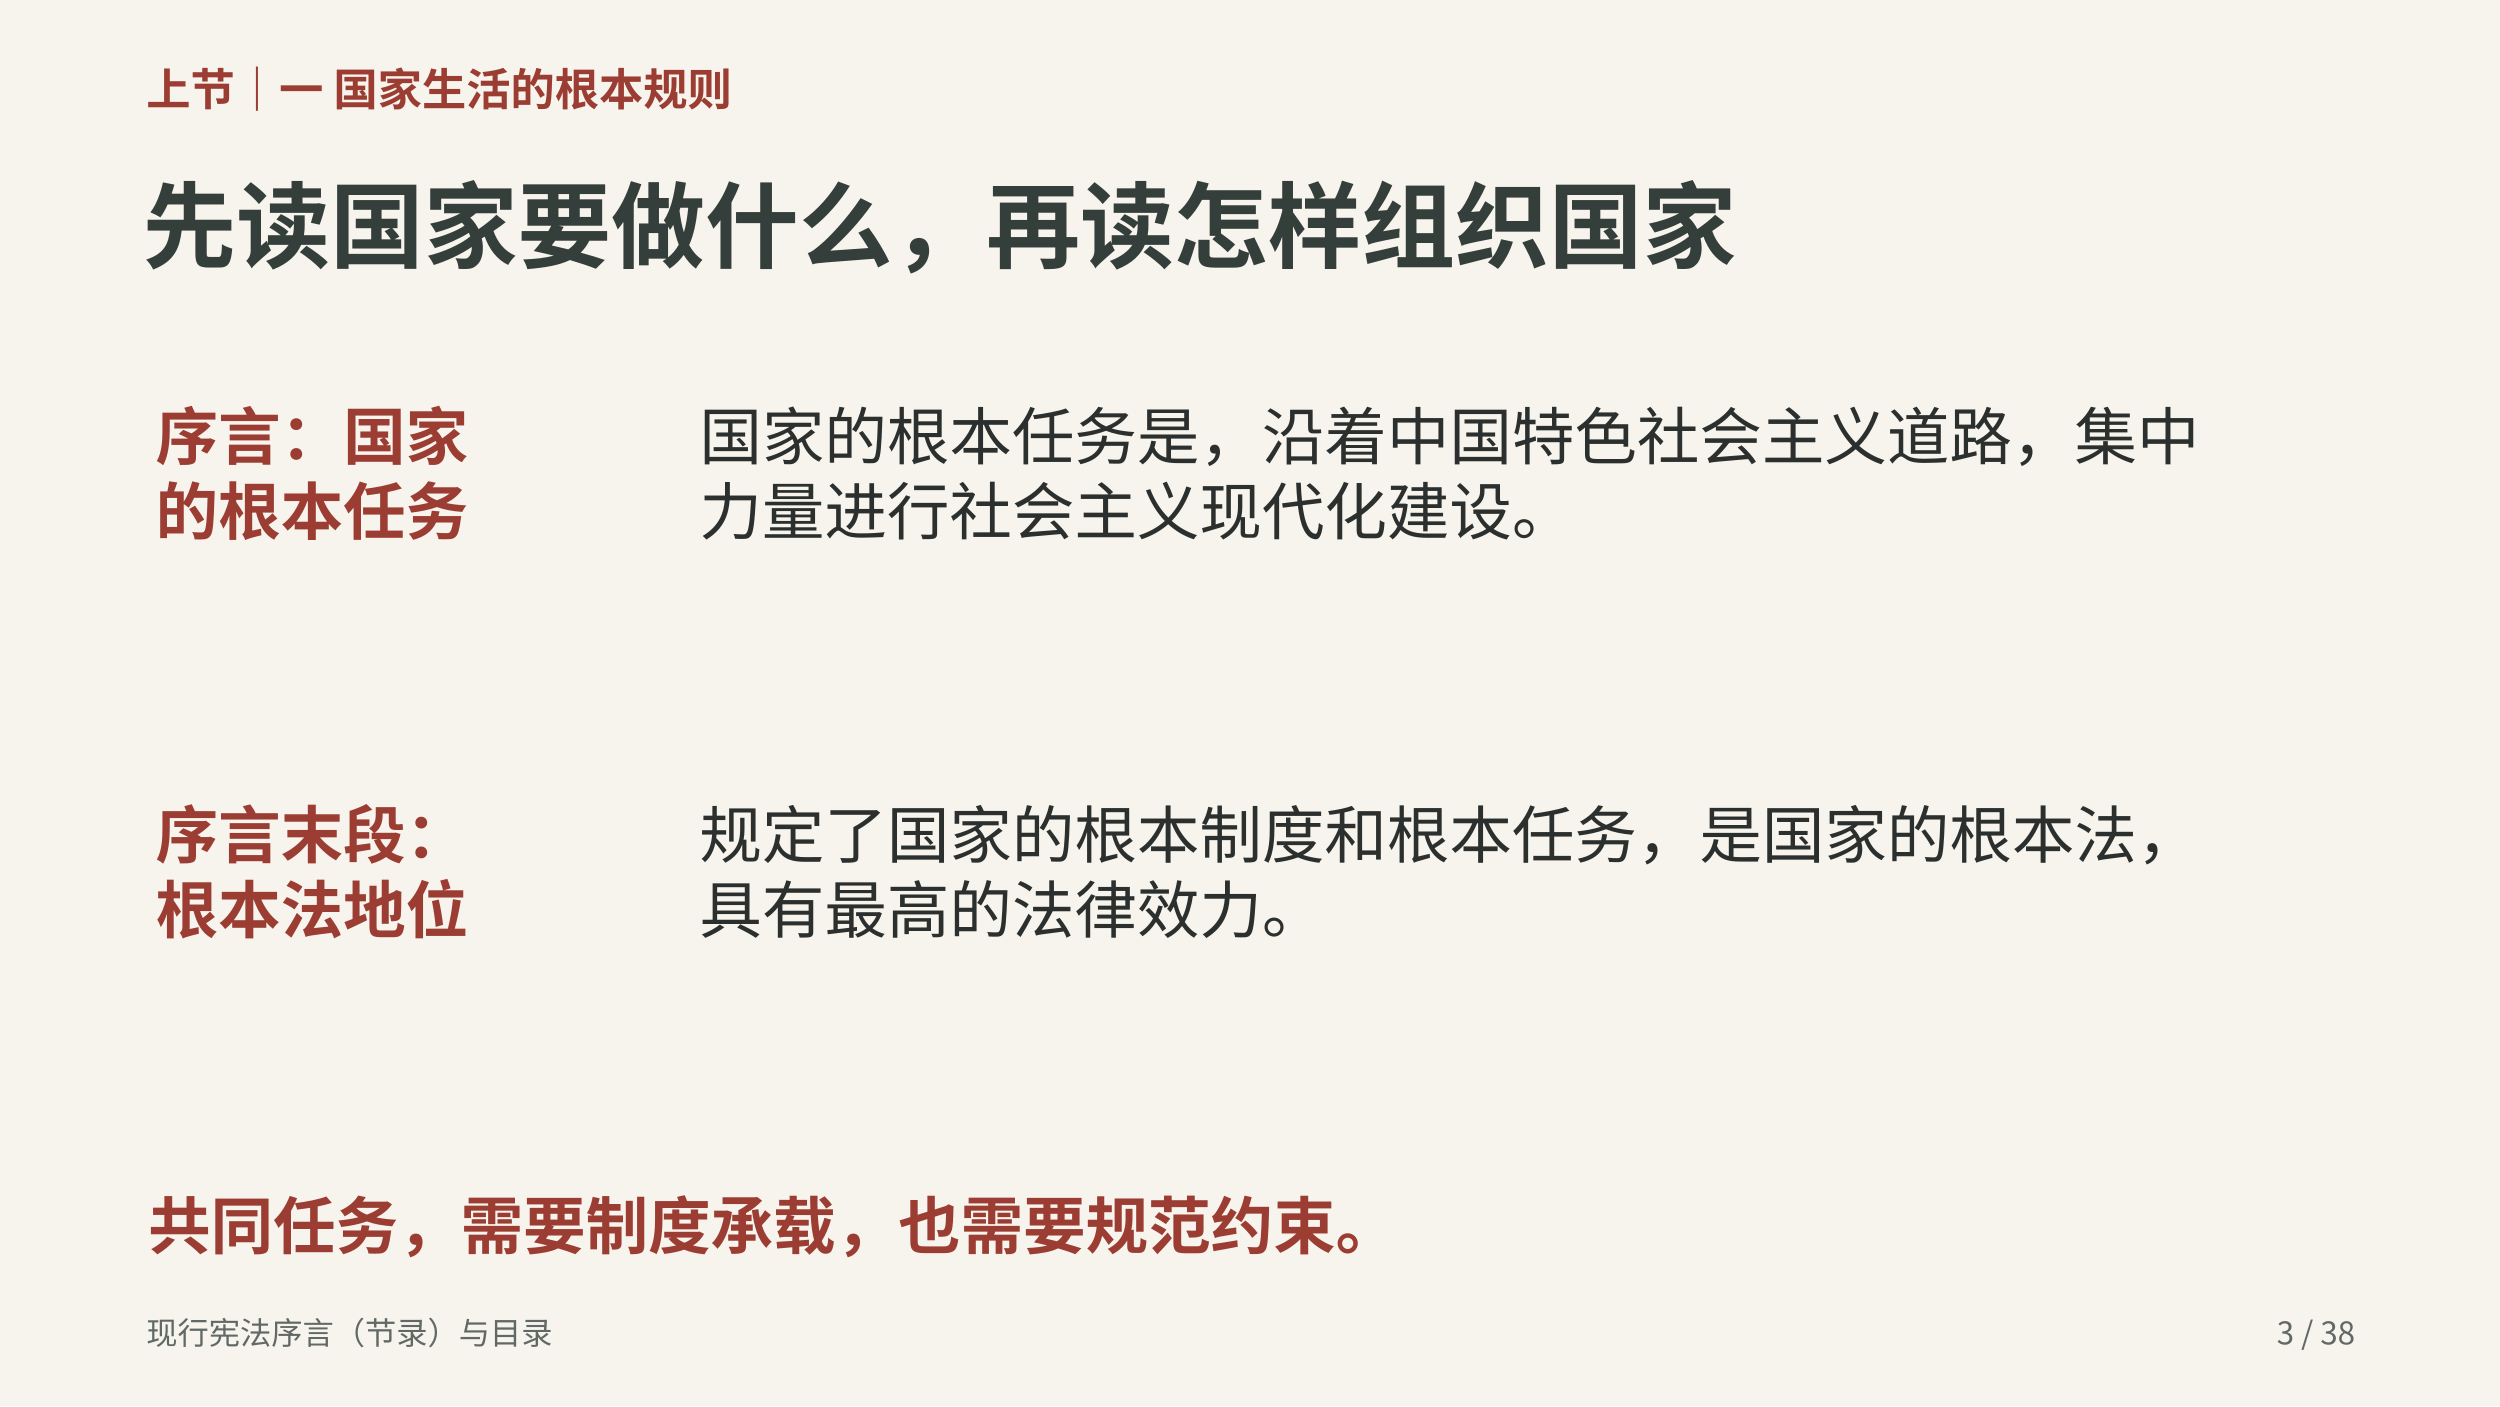
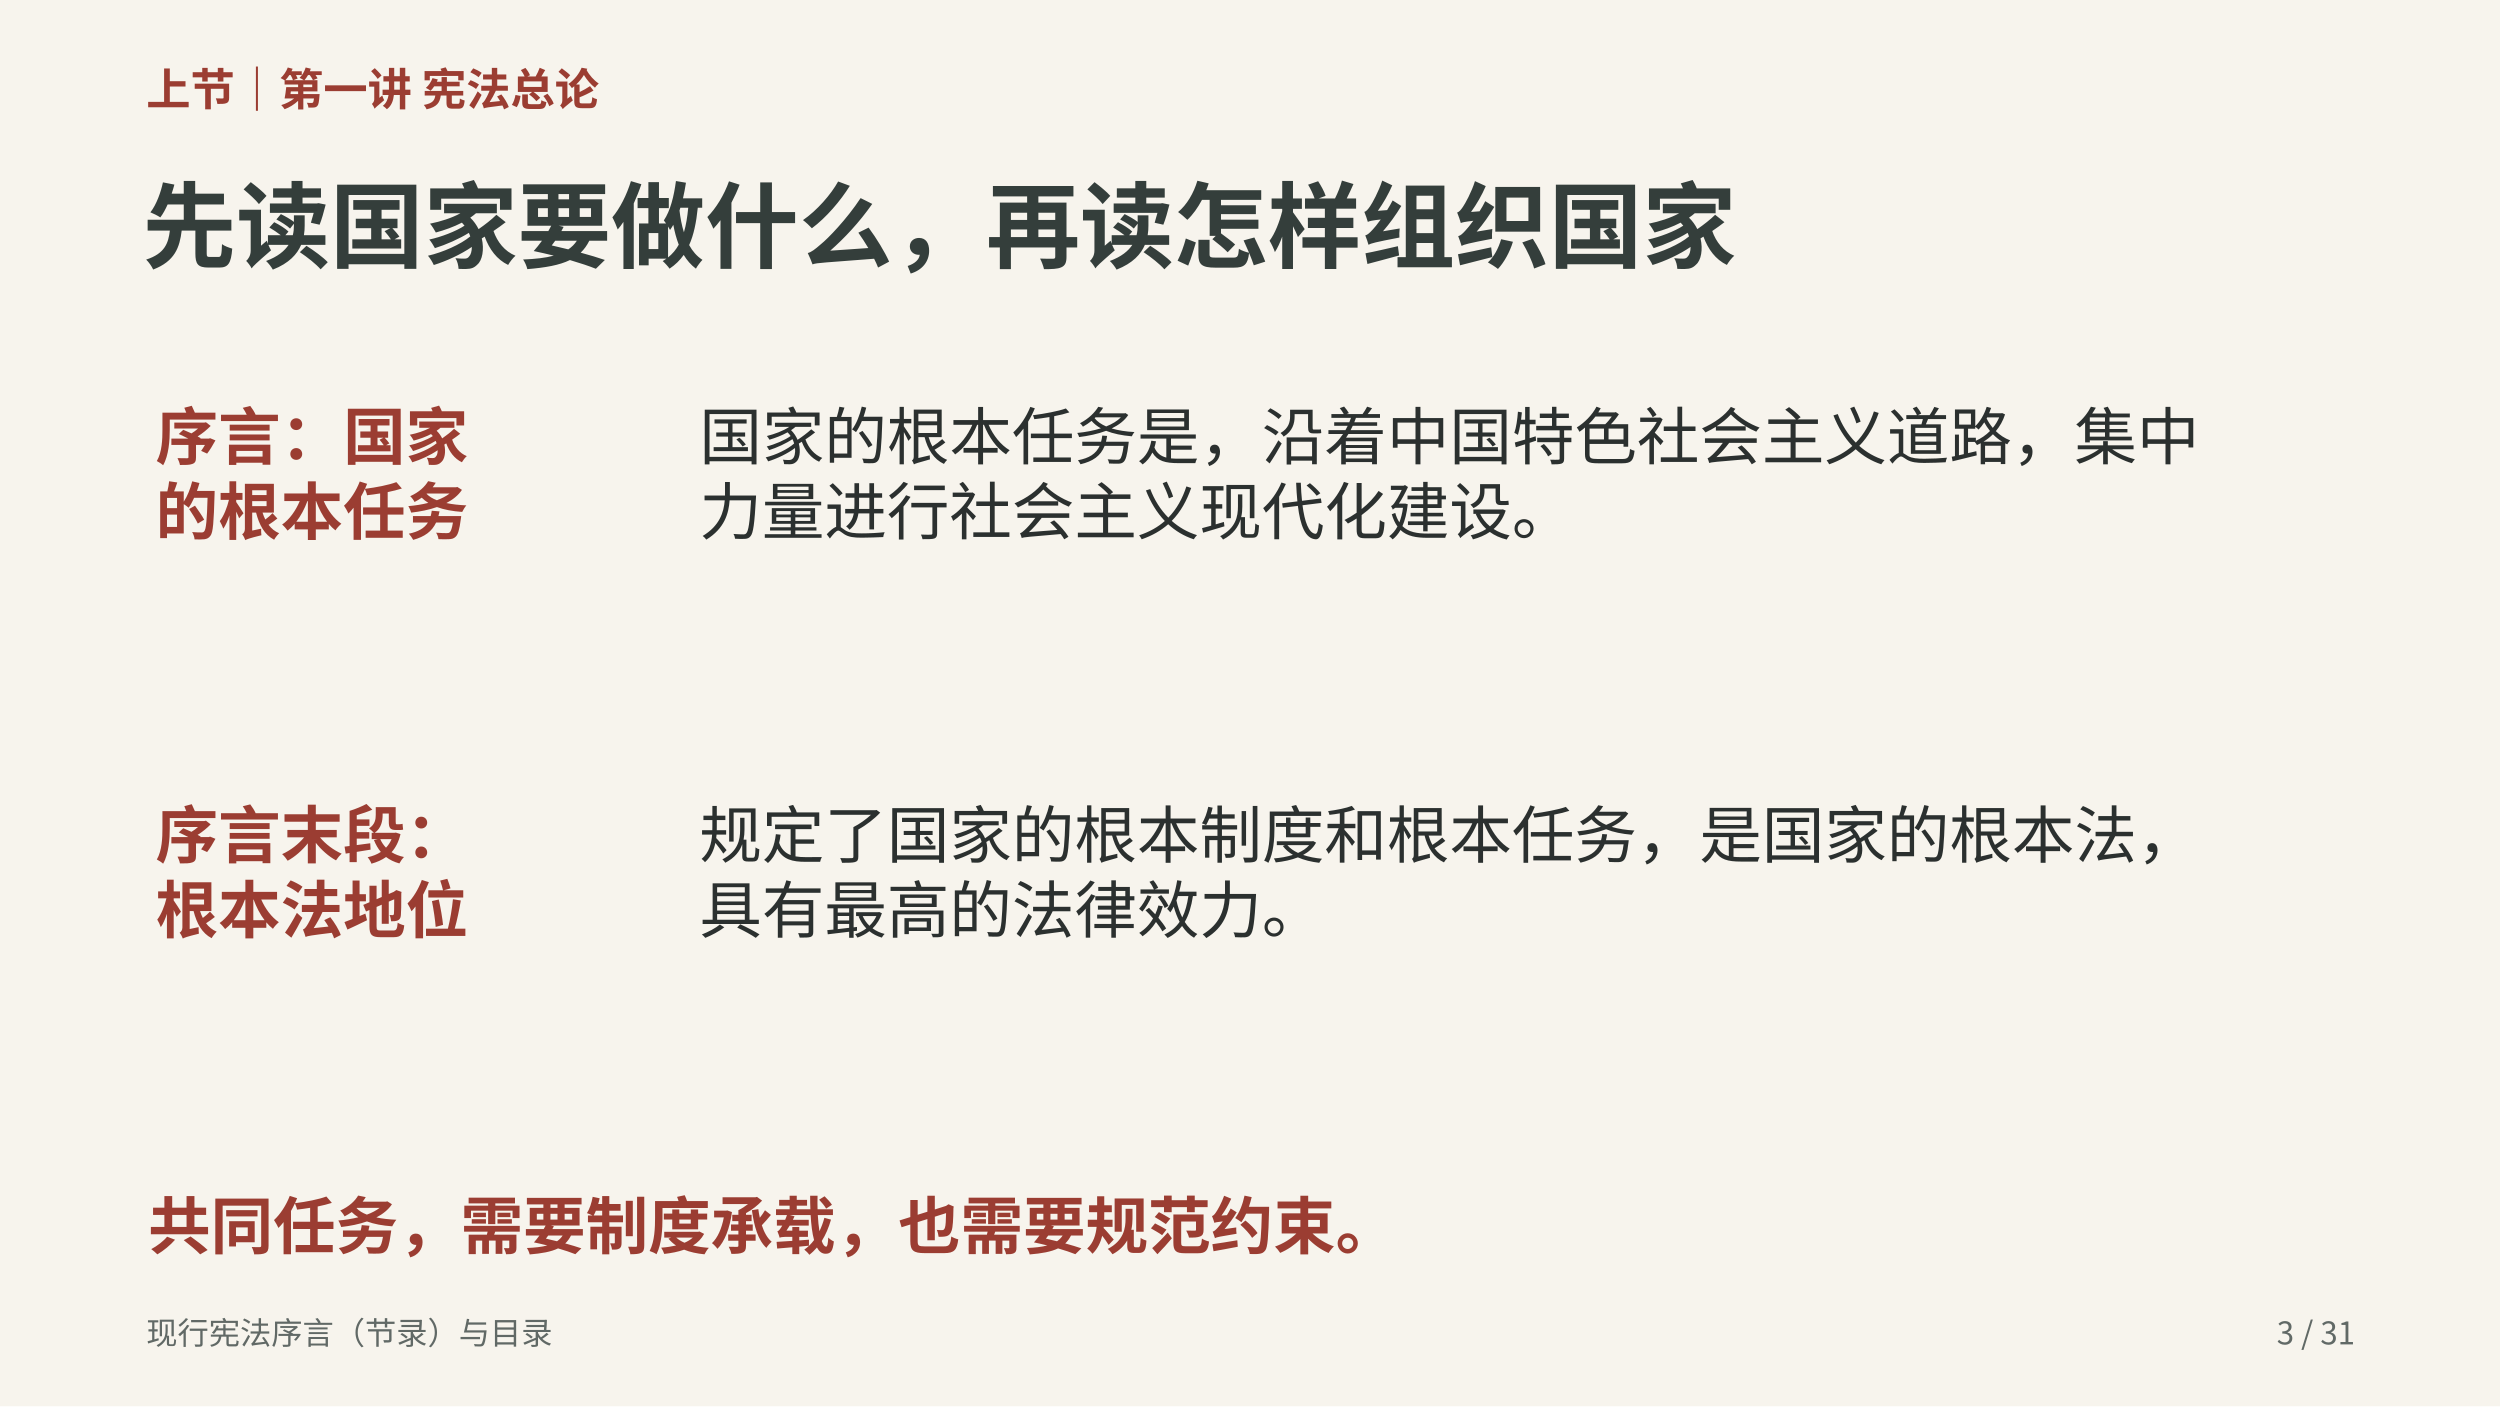
<svg xmlns="http://www.w3.org/2000/svg" viewBox="0 0 1600 900" width="1600" height="900">
  <defs>
    <marker id="arrow" viewBox="0 0 10 10" refX="8" refY="5" markerWidth="5" markerHeight="5" orient="auto-start-reverse">
      <path d="M 0 0 L 10 5 L 0 10 z" fill="#9B3D32" />
    </marker>
  </defs>
  <rect width="1600" height="900" fill="#F7F4ED" />
  <text x="93.6" y="67.5" font-family="Microsoft YaHei, Noto Sans CJK SC, sans-serif" font-size="28.333" font-weight="700" fill="#9B3D32" text-anchor="start">
-     <tspan x="93.6" dy="0">上节｜一 国家生活的根本规则</tspan>
+     <tspan x="93.6" dy="0">上节｜第一讲 宪法总论</tspan>
  </text>
  <text x="91.2" y="166.8" font-family="Microsoft YaHei, Noto Sans CJK SC, sans-serif" font-size="60" font-weight="700" fill="#343E3B" text-anchor="start">
    <tspan x="91.2" dy="0">先读国家要做什么，再读怎样组织国家</tspan>
  </text>
  <text x="99.6" y="294" font-family="Microsoft YaHei, Noto Sans CJK SC, sans-serif" font-size="40" font-weight="700" fill="#9B3D32" text-anchor="start">
    <tspan x="99.6" dy="0">序言：国家</tspan>
    <tspan x="99.6" dy="48">的根本任务</tspan>
  </text>
  <text x="447.6" y="294" font-family="Microsoft YaHei, Noto Sans CJK SC, sans-serif" font-size="40" font-weight="400" fill="#2B302F" text-anchor="start">
    <tspan x="447.6" dy="0">国家的根本任务是，沿着中国特色社会主义道路，集中</tspan>
    <tspan x="447.6" dy="48">力量进行社会主义现代化建设。</tspan>
  </text>
  <text x="99.6" y="549" font-family="Microsoft YaHei, Noto Sans CJK SC, sans-serif" font-size="40" font-weight="700" fill="#9B3D32" text-anchor="start">
    <tspan x="99.6" dy="0">序言末段：</tspan>
    <tspan x="99.6" dy="48">根本法地位</tspan>
  </text>
  <text x="447.6" y="549" font-family="Microsoft YaHei, Noto Sans CJK SC, sans-serif" font-size="40" font-weight="400" fill="#2B302F" text-anchor="start">
    <tspan x="447.6" dy="0">规定了国家的根本制度和根本任务，是国家的根本法，</tspan>
    <tspan x="447.6" dy="48">具有最高的法律效力。</tspan>
  </text>
  <text x="94.8" y="799.2" font-family="Microsoft YaHei, Noto Sans CJK SC, sans-serif" font-size="40" font-weight="700" fill="#9B3D32" text-anchor="start">
    <tspan x="94.8" dy="0">共同任务，需要制度承载，也需要规范约束。</tspan>
  </text>
  <text x="93.6" y="860.4" font-family="Microsoft YaHei, Noto Sans CJK SC, sans-serif" font-size="20" font-weight="400" fill="#616966" text-anchor="start">
    <tspan x="93.6" dy="0">现行宪法序言（节录）与目录</tspan>
  </text>
  <text x="1507.2" y="860.4" font-family="Microsoft YaHei, Noto Sans CJK SC, sans-serif" font-size="20" font-weight="400" fill="#616966" text-anchor="end">
-     <tspan x="1507.2" dy="0">3 / 38</tspan>
+     <tspan x="1507.2" dy="0">3 / 31</tspan>
  </text>
</svg>
